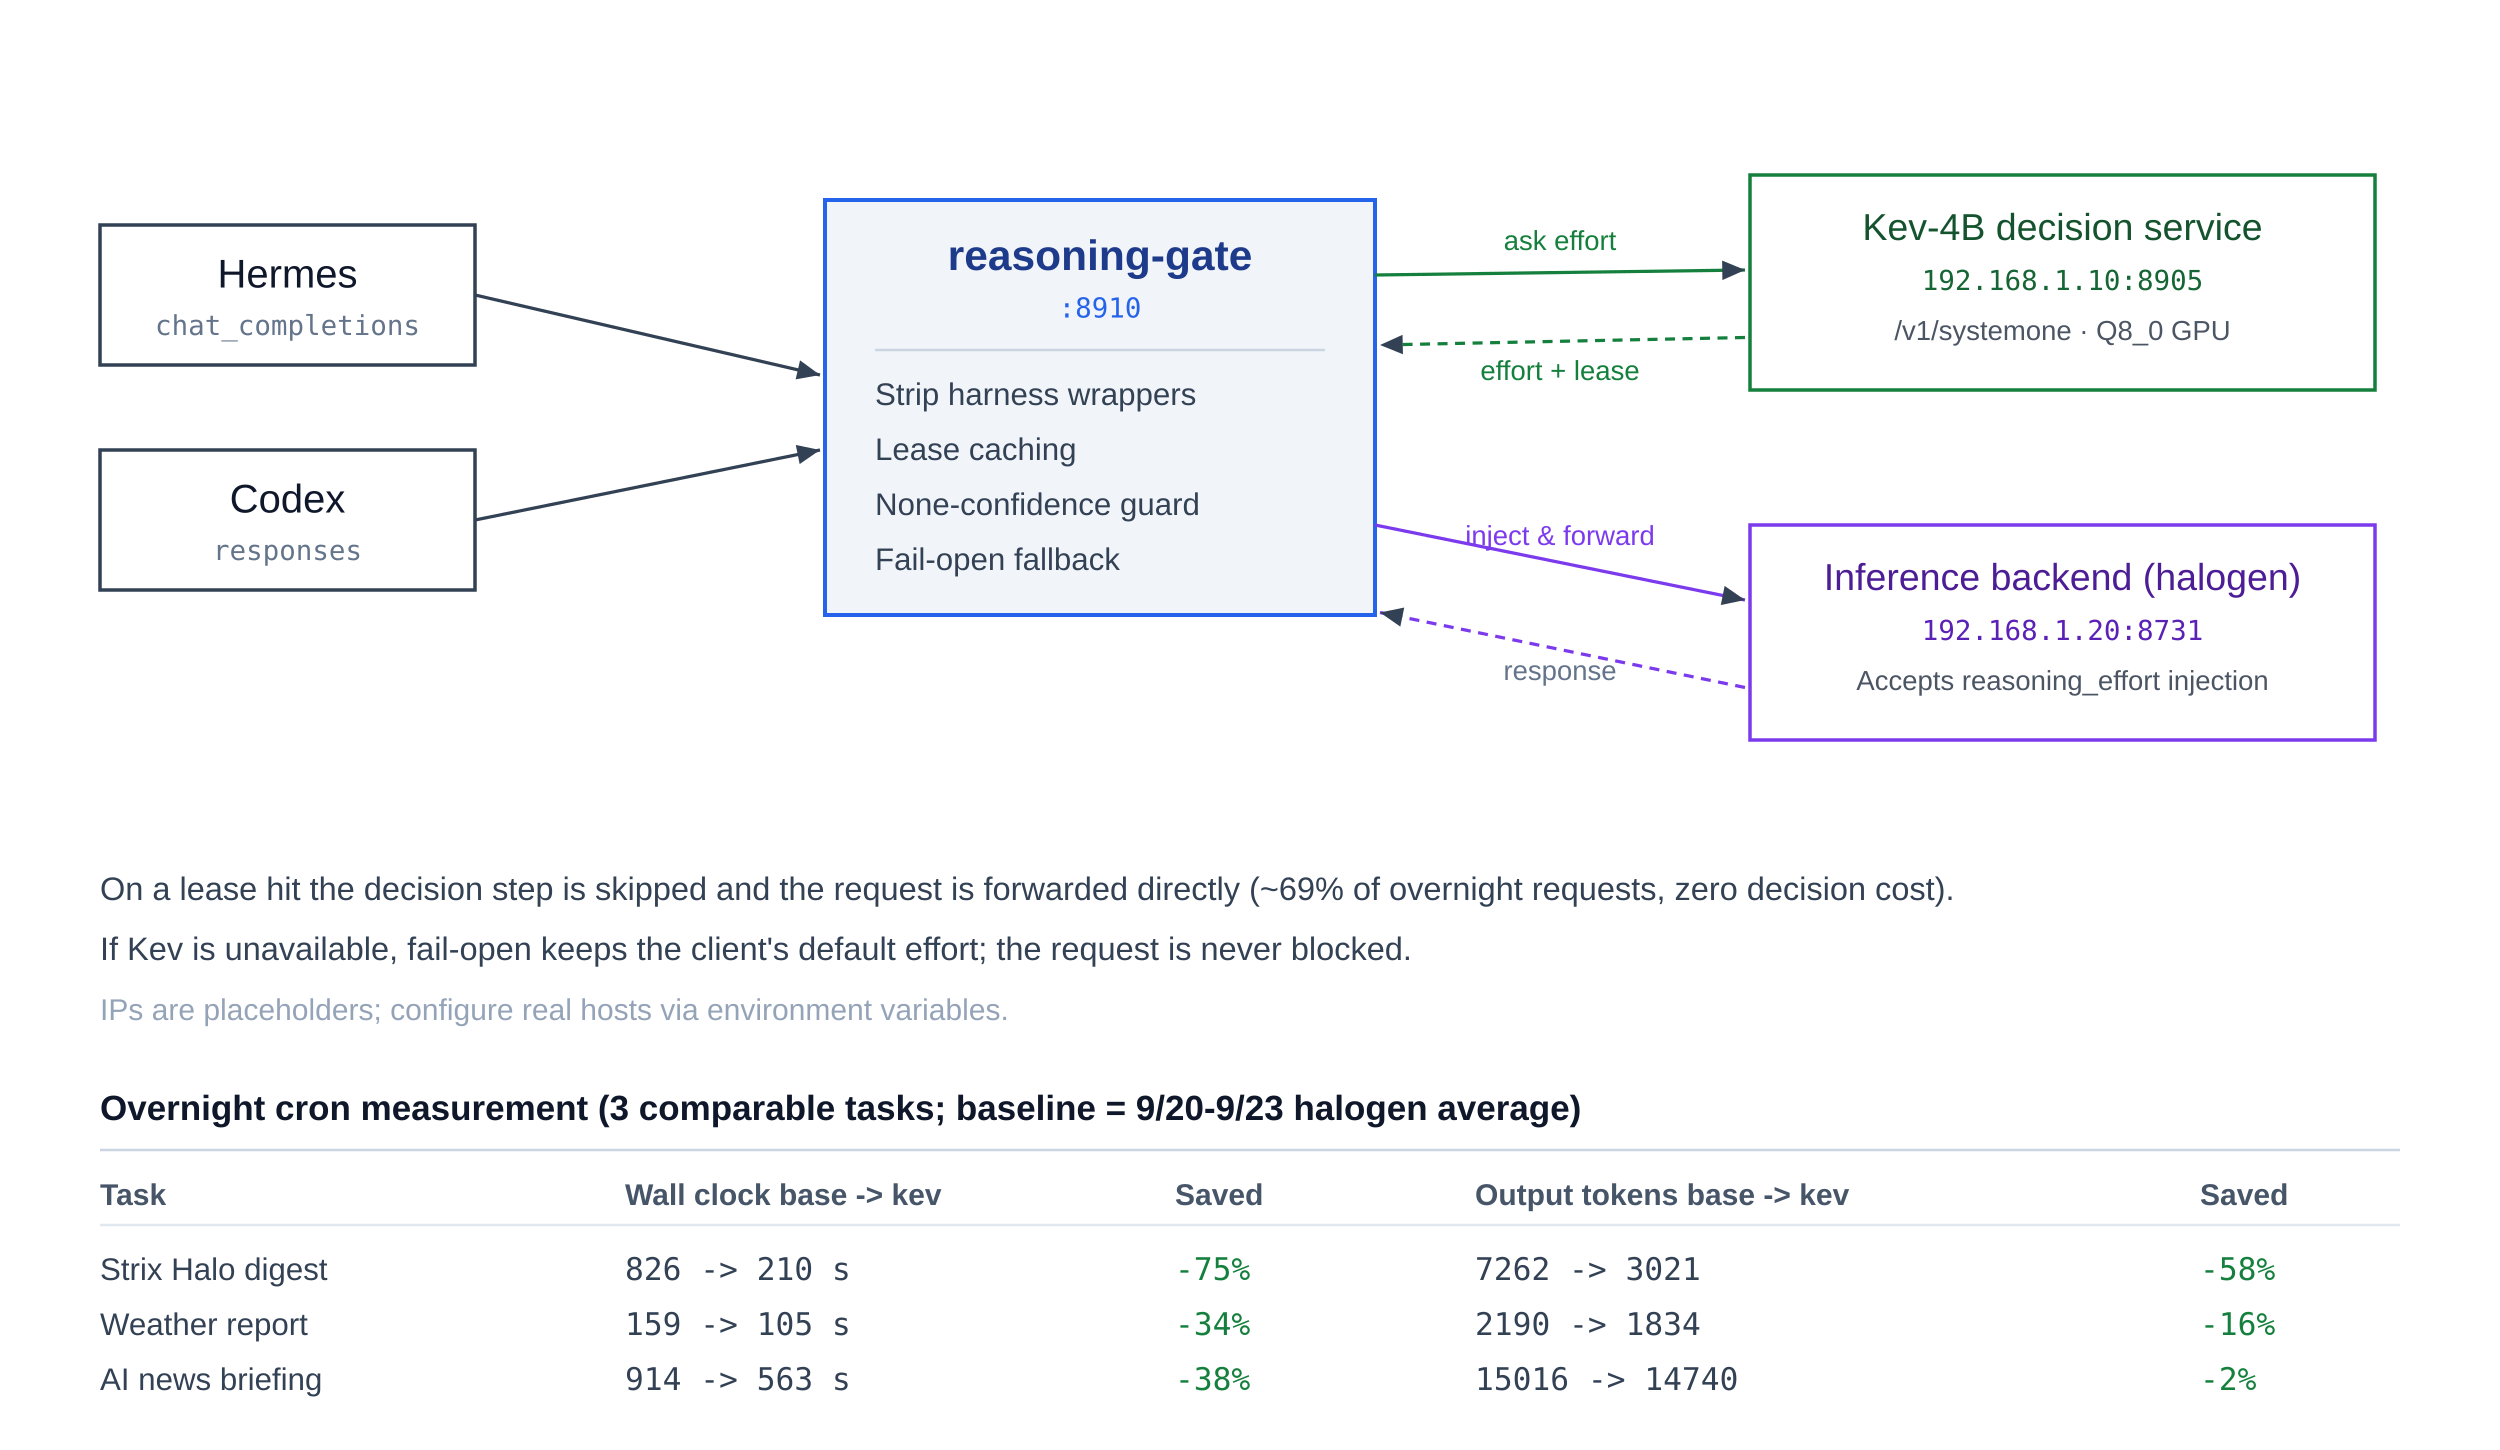
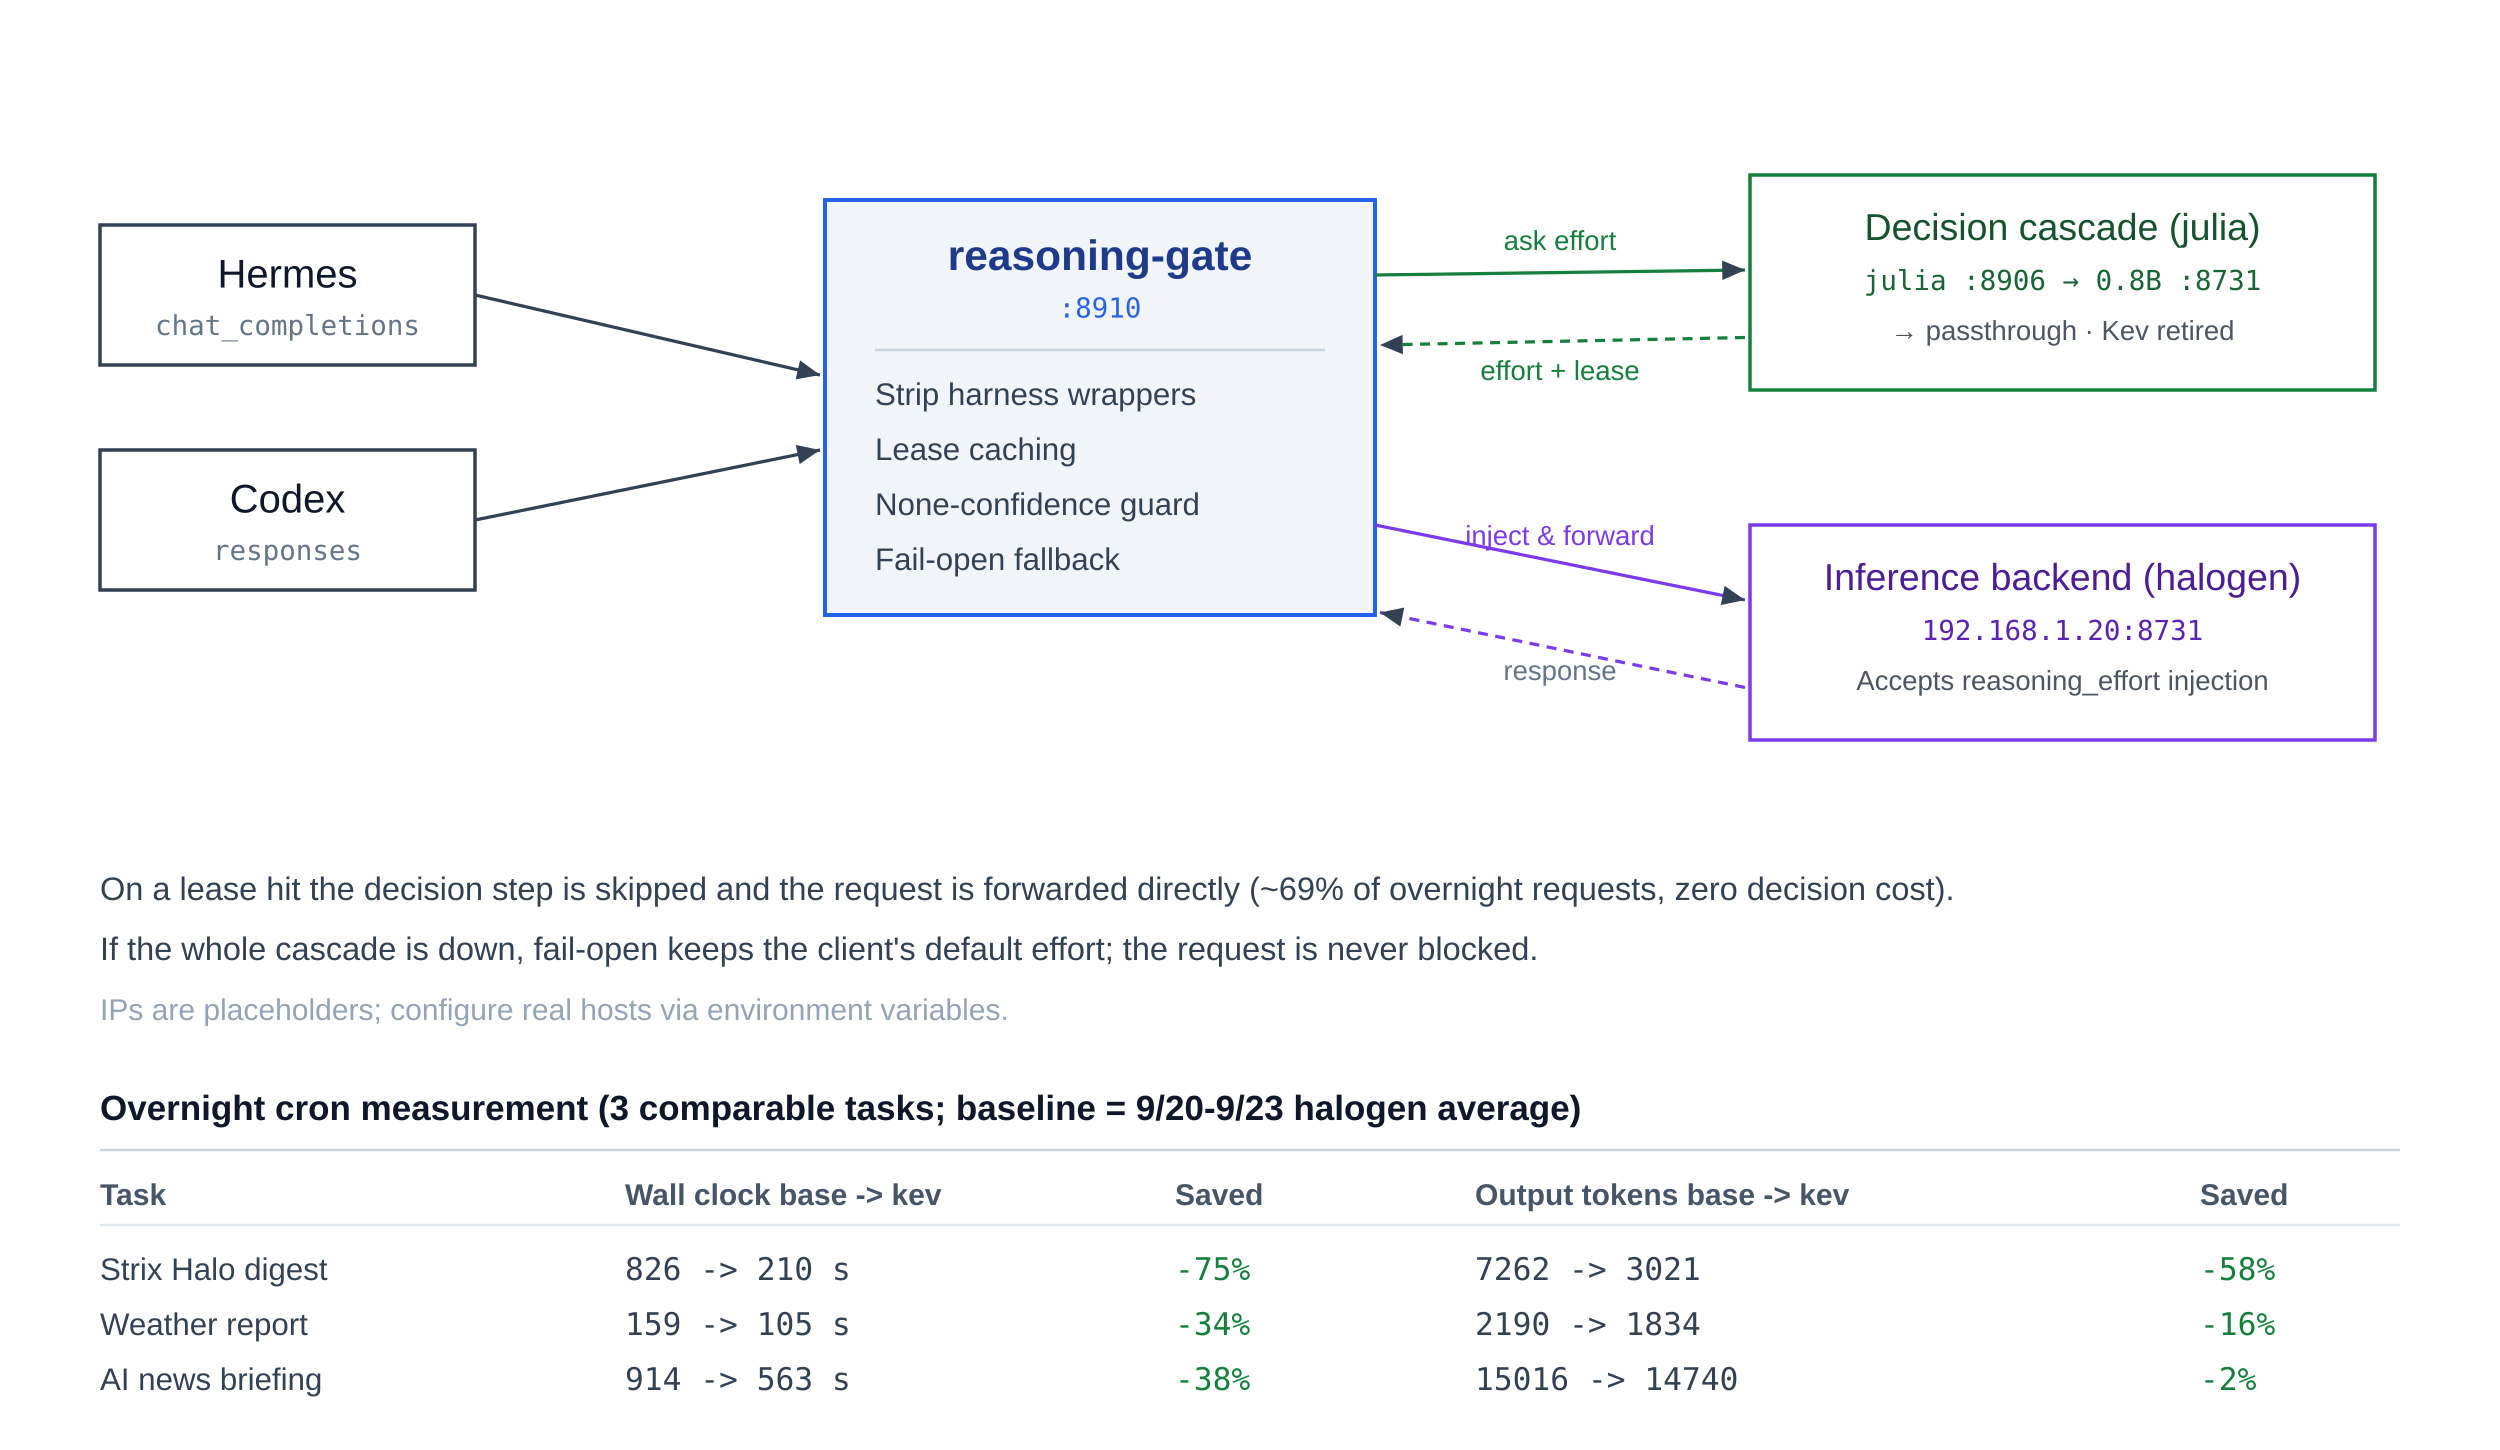
<svg xmlns="http://www.w3.org/2000/svg" width="1000" height="580" viewBox="0 0 1000 580" font-family="'Helvetica Neue',Arial,sans-serif">
  <defs>
    <marker id="a" markerWidth="9" markerHeight="9" refX="7" refY="3" orient="auto" markerUnits="strokeWidth">
      <path d="M0,0 L7,3 L0,6 Z" fill="#334155" />
    </marker>
  </defs>
  <rect x="0" y="0" width="1000" height="580" fill="#ffffff" />
  <rect x="40" y="90" width="150" height="56" fill="none" stroke="#334155" stroke-width="1.4" />
  <text x="115" y="115" fill="#0f172a" font-size="16" text-anchor="middle">Hermes</text>
  <text x="115" y="134" fill="#64748b" font-size="11" text-anchor="middle" font-family="monospace">chat_completions</text>
  <rect x="40" y="180" width="150" height="56" fill="none" stroke="#334155" stroke-width="1.4" />
  <text x="115" y="205" fill="#0f172a" font-size="16" text-anchor="middle">Codex</text>
  <text x="115" y="224" fill="#64748b" font-size="11" text-anchor="middle" font-family="monospace">responses</text>
  <rect x="330" y="80" width="220" height="166" fill="#f1f5f9" stroke="#2563eb" stroke-width="1.6" />
  <text x="440" y="108" fill="#1e3a8a" font-size="17" font-weight="bold" text-anchor="middle">reasoning-gate</text>
  <text x="440" y="127" fill="#2563eb" font-size="11" text-anchor="middle" font-family="monospace">:8910</text>
  <line x1="350" y1="140" x2="530" y2="140" stroke="#cbd5e1" stroke-width="1" />
  <text x="350" y="162" fill="#334155" font-size="12.5">Strip harness wrappers</text>
  <text x="350" y="184" fill="#334155" font-size="12.5">Lease caching</text>
  <text x="350" y="206" fill="#334155" font-size="12.5">None-confidence guard</text>
  <text x="350" y="228" fill="#334155" font-size="12.5">Fail-open fallback</text>
  <rect x="700" y="70" width="250" height="86" fill="none" stroke="#15803d" stroke-width="1.4" />
-   <text x="825" y="96" fill="#14532d" font-size="15" text-anchor="middle">Kev-4B decision service</text>
-   <text x="825" y="116" fill="#166534" font-size="11" text-anchor="middle" font-family="monospace">192.168.1.10:8905</text>
-   <text x="825" y="136" fill="#4b5563" font-size="11" text-anchor="middle">/v1/systemone · Q8_0 GPU</text>
+   <text x="825" y="96" fill="#14532d" font-size="15" text-anchor="middle">Decision cascade (julia)</text>
+   <text x="825" y="116" fill="#166534" font-size="11" text-anchor="middle" font-family="monospace">julia :8906 → 0.8B :8731</text>
+   <text x="825" y="136" fill="#4b5563" font-size="11" text-anchor="middle">→ passthrough · Kev retired</text>
  <rect x="700" y="210" width="250" height="86" fill="none" stroke="#7c3aed" stroke-width="1.4" />
  <text x="825" y="236" fill="#4c1d95" font-size="15" text-anchor="middle">Inference backend (halogen)</text>
  <text x="825" y="256" fill="#5b21b6" font-size="11" text-anchor="middle" font-family="monospace">192.168.1.20:8731</text>
  <text x="825" y="276" fill="#4b5563" font-size="11" text-anchor="middle">Accepts reasoning_effort injection</text>
  <line x1="190" y1="118" x2="328" y2="150" stroke="#334155" stroke-width="1.3" marker-end="url(#a)" />
  <line x1="190" y1="208" x2="328" y2="180" stroke="#334155" stroke-width="1.3" marker-end="url(#a)" />
  <line x1="550" y1="110" x2="698" y2="108" stroke="#15803d" stroke-width="1.3" marker-end="url(#a)" />
  <text x="624" y="100" fill="#15803d" font-size="11" text-anchor="middle">ask effort</text>
  <line x1="698" y1="135" x2="552" y2="138" stroke="#15803d" stroke-width="1.3" stroke-dasharray="4,3" marker-end="url(#a)" />
  <text x="624" y="152" fill="#15803d" font-size="11" text-anchor="middle">effort + lease</text>
  <line x1="550" y1="210" x2="698" y2="240" stroke="#7c3aed" stroke-width="1.3" marker-end="url(#a)" />
  <text x="624" y="218" fill="#7c3aed" font-size="11" text-anchor="middle">inject &amp; forward</text>
  <line x1="698" y1="275" x2="552" y2="245" stroke="#7c3aed" stroke-width="1.3" stroke-dasharray="4,3" marker-end="url(#a)" />
  <text x="624" y="272" fill="#64748b" font-size="11" text-anchor="middle">response</text>
  <text x="40" y="360" fill="#334155" font-size="13">On a lease hit the decision step is skipped and the request is forwarded directly (~69% of overnight requests, zero decision cost).</text>
-   <text x="40" y="384" fill="#334155" font-size="13">If Kev is unavailable, fail-open keeps the client's default effort; the request is never blocked.</text>
+   <text x="40" y="384" fill="#334155" font-size="13">If the whole cascade is down, fail-open keeps the client's default effort; the request is never blocked.</text>
  <text x="40" y="408" fill="#94a3b8" font-size="12">IPs are placeholders; configure real hosts via environment variables.</text>
  <text x="40" y="448" fill="#0f172a" font-size="14" font-weight="bold">Overnight cron measurement (3 comparable tasks; baseline = 9/20-9/23 halogen average)</text>
  <line x1="40" y1="460" x2="960" y2="460" stroke="#cbd5e1" stroke-width="1" />
  <text x="40" y="482" fill="#475569" font-size="12" font-weight="bold">Task</text>
  <text x="250" y="482" fill="#475569" font-size="12" font-weight="bold">Wall clock base -&gt; kev</text>
  <text x="470" y="482" fill="#475569" font-size="12" font-weight="bold">Saved</text>
  <text x="590" y="482" fill="#475569" font-size="12" font-weight="bold">Output tokens base -&gt; kev</text>
  <text x="880" y="482" fill="#475569" font-size="12" font-weight="bold">Saved</text>
  <line x1="40" y1="490" x2="960" y2="490" stroke="#e2e8f0" stroke-width="1" />
  <text x="40" y="512" fill="#334155" font-size="12.5">Strix Halo digest</text>
  <text x="250" y="512" fill="#334155" font-size="12.5" font-family="monospace">826 -&gt; 210 s</text>
  <text x="470" y="512" fill="#15803d" font-size="12.5" font-family="monospace">-75%</text>
  <text x="590" y="512" fill="#334155" font-size="12.5" font-family="monospace">7262 -&gt; 3021</text>
  <text x="880" y="512" fill="#15803d" font-size="12.5" font-family="monospace">-58%</text>
  <text x="40" y="534" fill="#334155" font-size="12.5">Weather report</text>
  <text x="250" y="534" fill="#334155" font-size="12.5" font-family="monospace">159 -&gt; 105 s</text>
  <text x="470" y="534" fill="#15803d" font-size="12.5" font-family="monospace">-34%</text>
  <text x="590" y="534" fill="#334155" font-size="12.5" font-family="monospace">2190 -&gt; 1834</text>
  <text x="880" y="534" fill="#15803d" font-size="12.5" font-family="monospace">-16%</text>
  <text x="40" y="556" fill="#334155" font-size="12.5">AI news briefing</text>
  <text x="250" y="556" fill="#334155" font-size="12.5" font-family="monospace">914 -&gt; 563 s</text>
  <text x="470" y="556" fill="#15803d" font-size="12.5" font-family="monospace">-38%</text>
  <text x="590" y="556" fill="#334155" font-size="12.5" font-family="monospace">15016 -&gt; 14740</text>
  <text x="880" y="556" fill="#15803d" font-size="12.5" font-family="monospace">-2%</text>
</svg>
